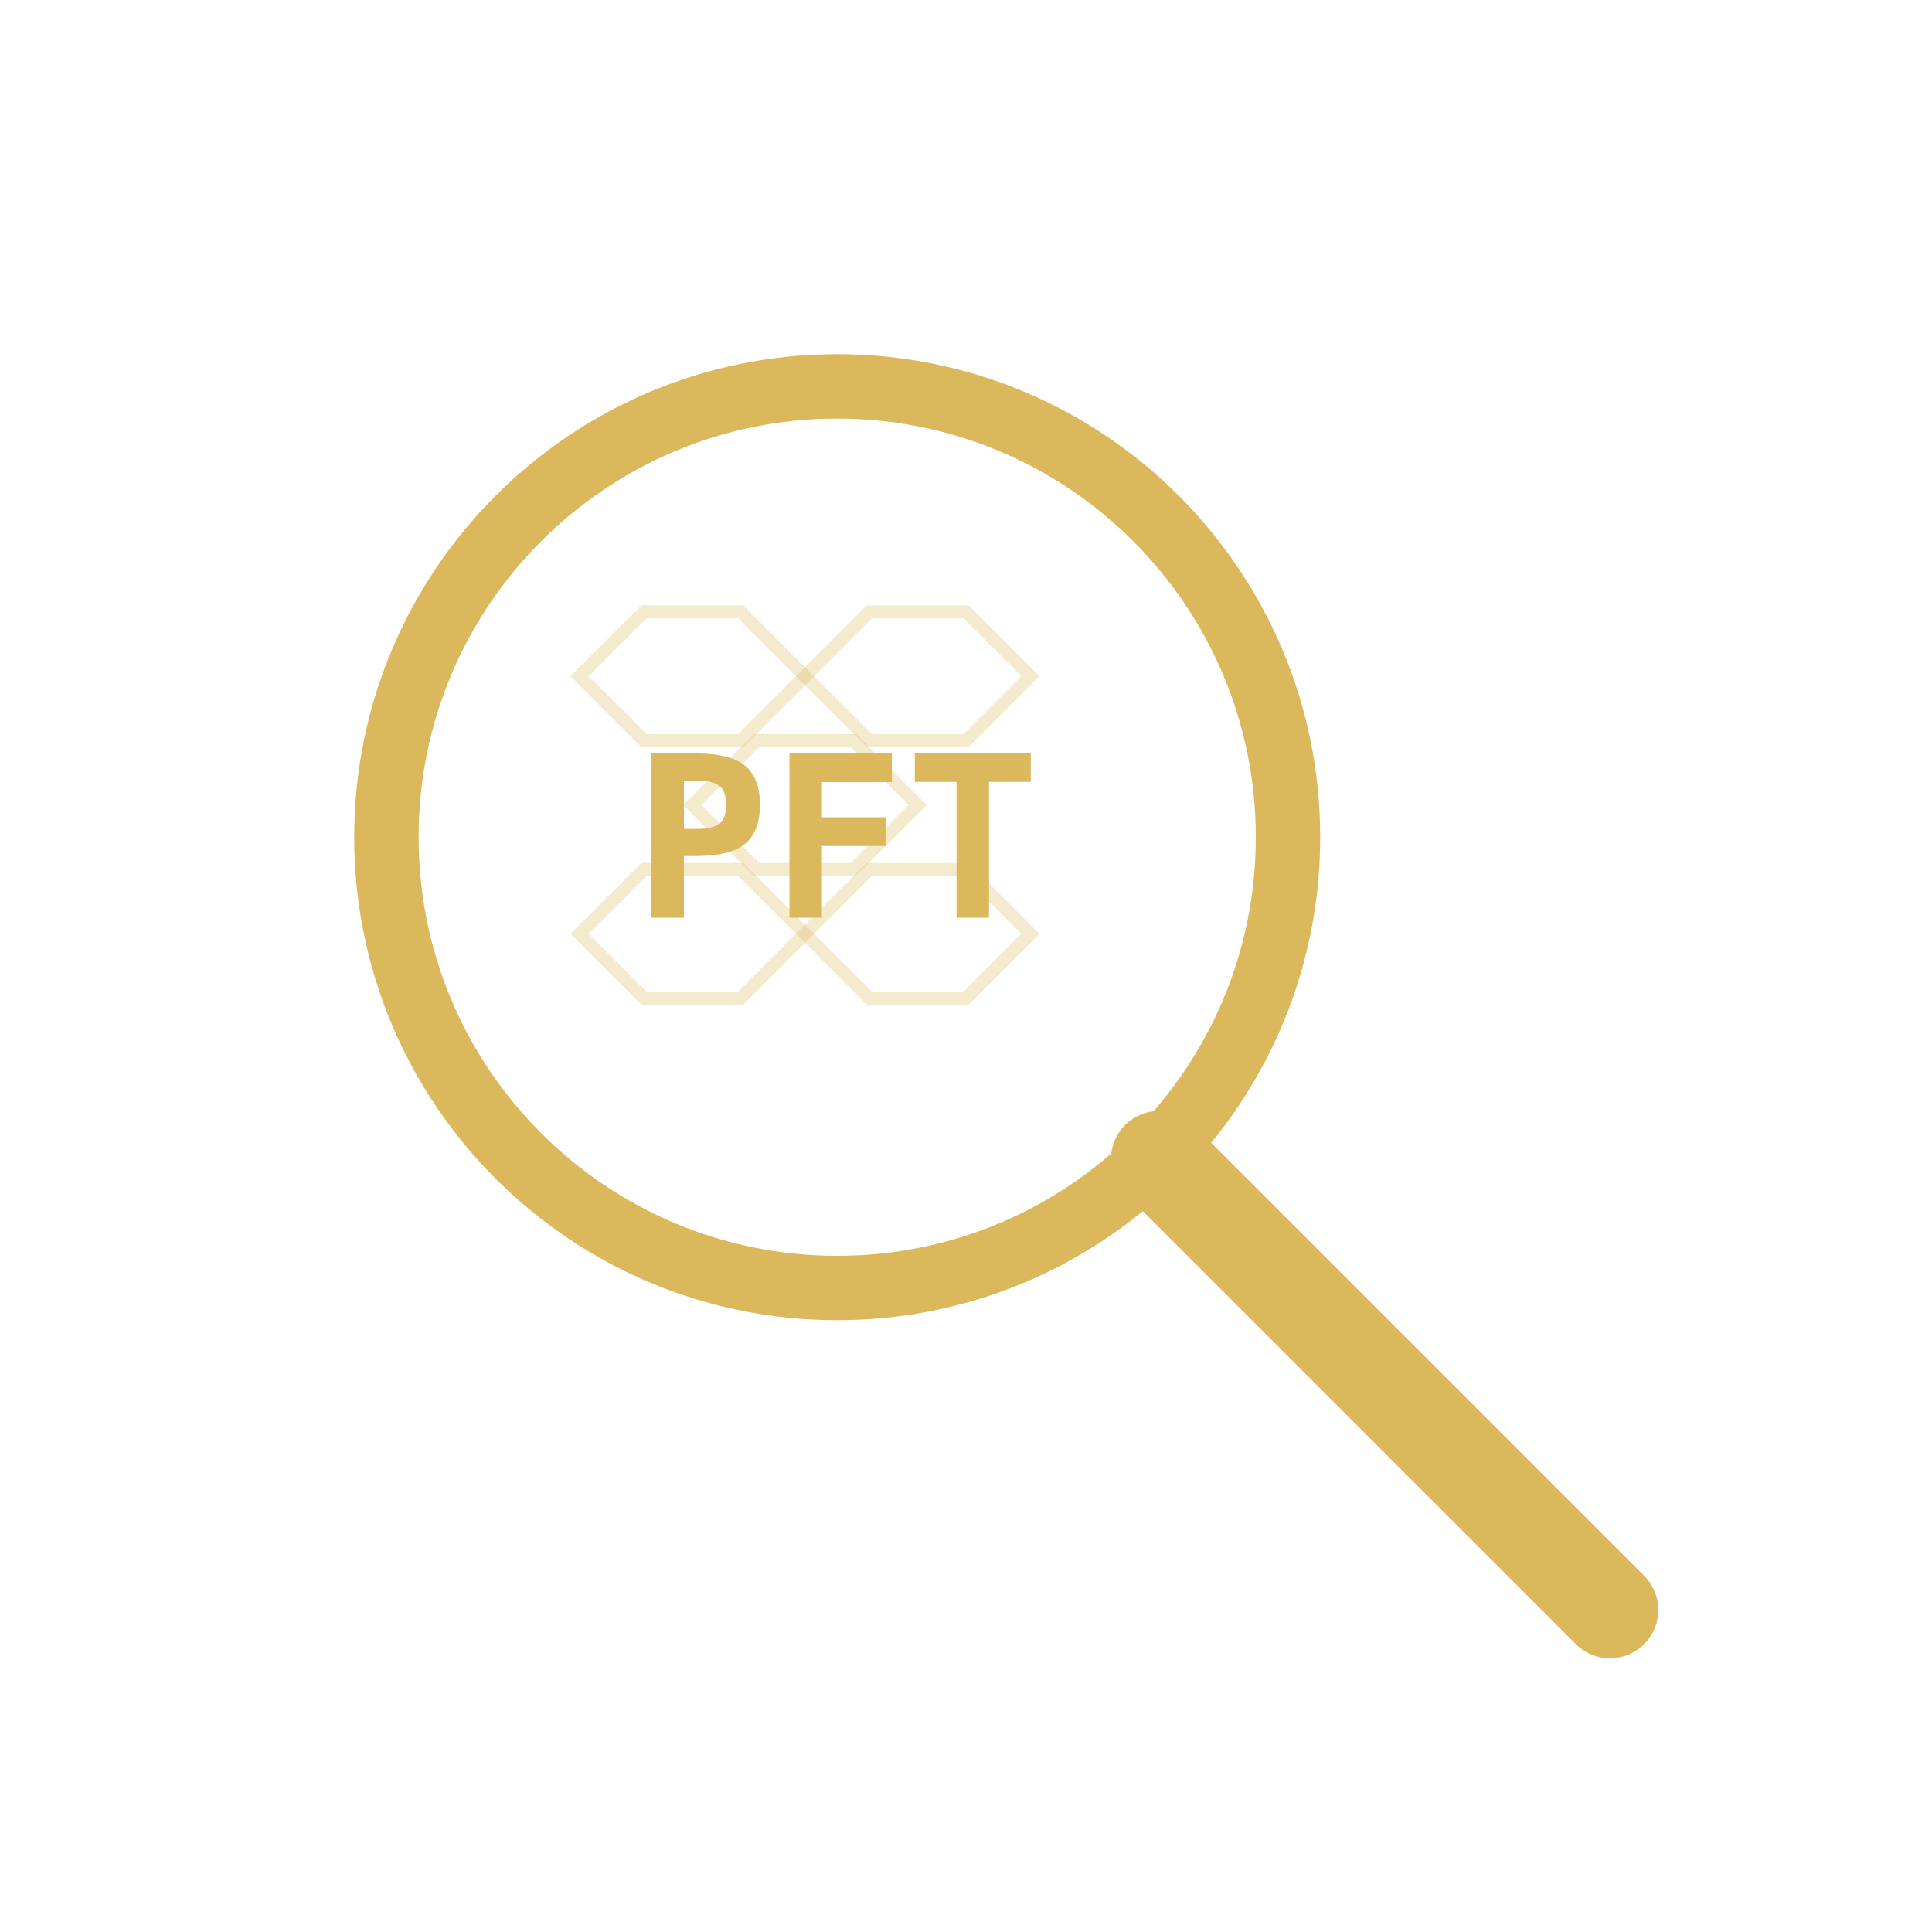
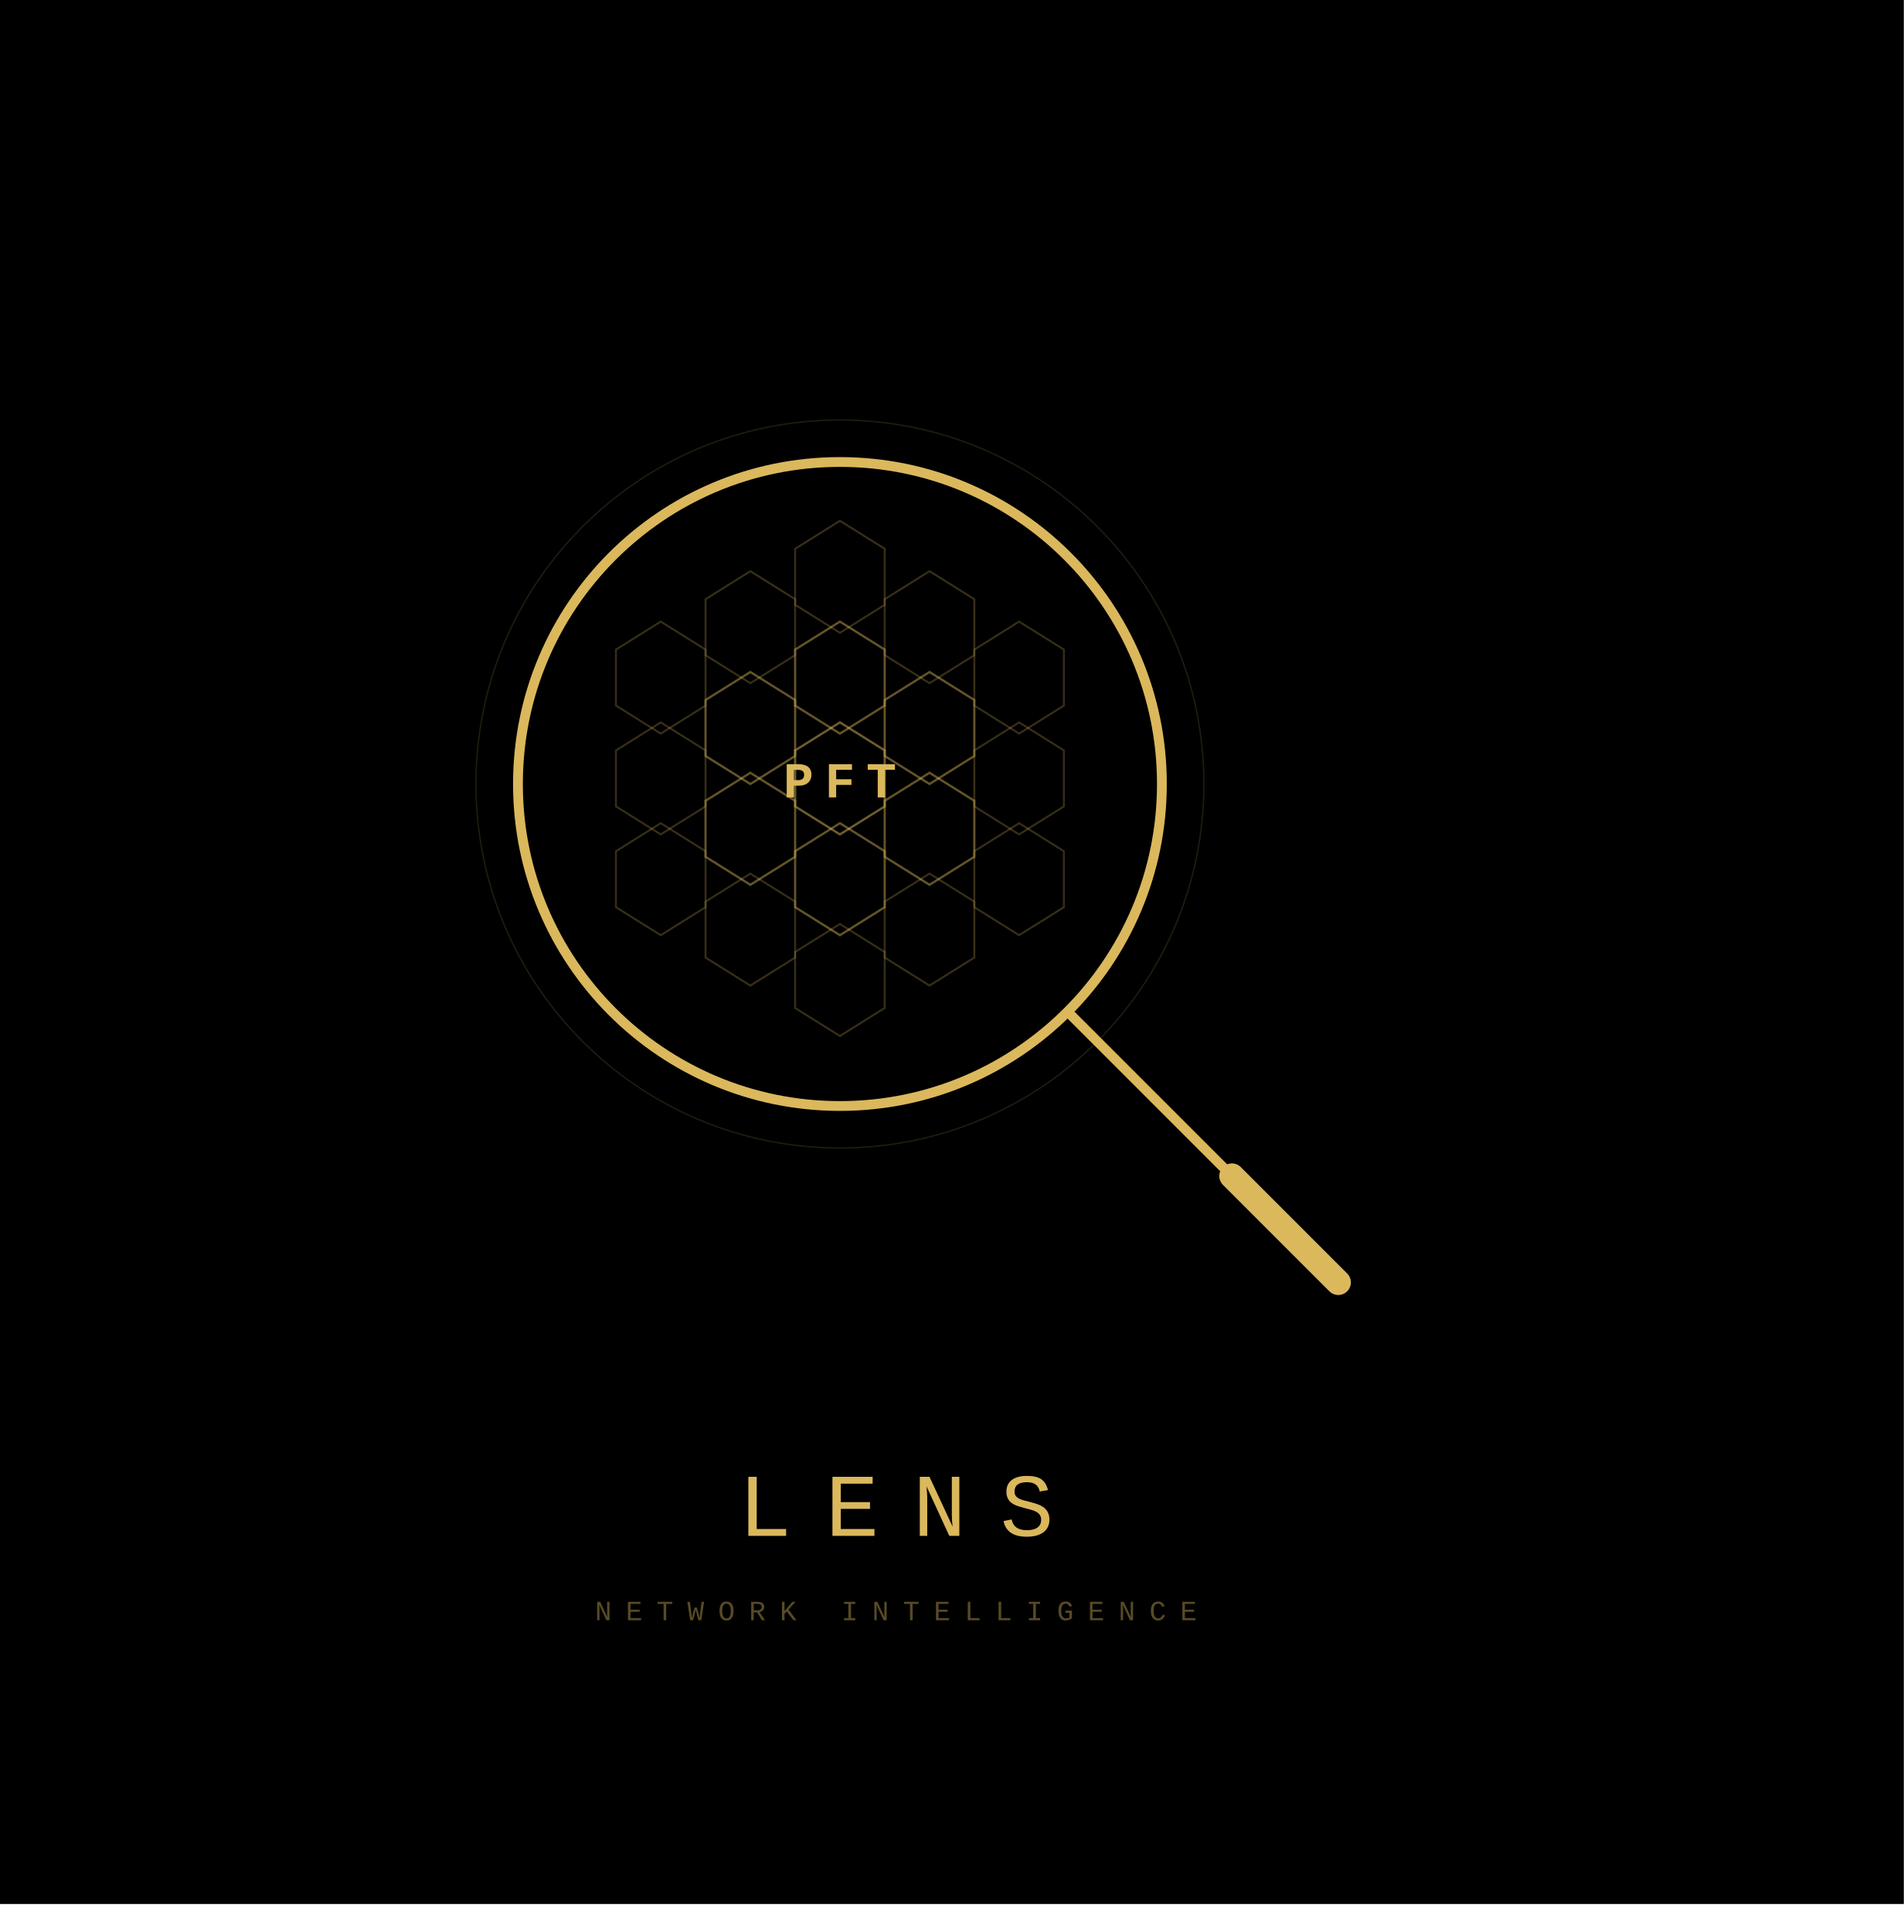
- <svg xmlns="http://www.w3.org/2000/svg" viewBox="0 0 120 120" width="120" height="120">
-   <circle cx="52" cy="52" r="28" fill="none" stroke="#dbb85c" stroke-width="4" />
-   <line x1="72" y1="72" x2="100" y2="100" stroke="#dbb85c" stroke-width="6" stroke-linecap="round" />
-   <text x="52" y="57" text-anchor="middle" font-family="monospace" font-size="14" font-weight="700" fill="#dbb85c">PFT</text>
-   <path d="M36,42 L40,38 L46,38 L50,42 L46,46 L40,46 Z" fill="none" stroke="#dbb85c" stroke-width="0.8" opacity="0.3" />
-   <path d="M50,42 L54,38 L60,38 L64,42 L60,46 L54,46 Z" fill="none" stroke="#dbb85c" stroke-width="0.8" opacity="0.3" />
-   <path d="M43,50 L47,46 L53,46 L57,50 L53,54 L47,54 Z" fill="none" stroke="#dbb85c" stroke-width="0.8" opacity="0.3" />
-   <path d="M36,58 L40,54 L46,54 L50,58 L46,62 L40,62 Z" fill="none" stroke="#dbb85c" stroke-width="0.8" opacity="0.3" />
-   <path d="M50,58 L54,54 L60,54 L64,58 L60,62 L54,62 Z" fill="none" stroke="#dbb85c" stroke-width="0.8" opacity="0.3" />
+ <svg xmlns="http://www.w3.org/2000/svg" width="100%" viewBox="0 0 680 690">
+   <rect width="680" height="680" fill="#000000" style="fill:rgb(0, 0, 0);stroke:none;color:rgb(0, 0, 0);stroke-width:1px;stroke-linecap:butt;stroke-linejoin:miter;opacity:1;font-family:&quot;Anthropic Sans&quot;, -apple-system, &quot;system-ui&quot;, &quot;Segoe UI&quot;, sans-serif;font-size:16px;font-weight:400;text-anchor:start;dominant-baseline:auto" />
+   <circle cx="300" cy="280" r="130" fill="none" stroke="#DBB85C" stroke-width="0.5" opacity="0.15" style="fill:none;stroke:rgb(219, 184, 92);color:rgb(0, 0, 0);stroke-width:0.5px;stroke-linecap:butt;stroke-linejoin:miter;opacity:0.15;font-family:&quot;Anthropic Sans&quot;, -apple-system, &quot;system-ui&quot;, &quot;Segoe UI&quot;, sans-serif;font-size:16px;font-weight:400;text-anchor:start;dominant-baseline:auto" />
+   <circle cx="300" cy="280" r="115" fill="none" stroke="#DBB85C" stroke-width="3.5" style="fill:none;stroke:rgb(219, 184, 92);color:rgb(0, 0, 0);stroke-width:3.5px;stroke-linecap:butt;stroke-linejoin:miter;opacity:1;font-family:&quot;Anthropic Sans&quot;, -apple-system, &quot;system-ui&quot;, &quot;Segoe UI&quot;, sans-serif;font-size:16px;font-weight:400;text-anchor:start;dominant-baseline:auto" />
+   <polygon points="300,258 316,268 316,288 300,298 284,288 284,268" fill="none" stroke="#DBB85C" stroke-width="0.8" opacity="0.5" style="fill:none;stroke:rgb(219, 184, 92);color:rgb(0, 0, 0);stroke-width:0.8px;stroke-linecap:butt;stroke-linejoin:miter;opacity:0.5;font-family:&quot;Anthropic Sans&quot;, -apple-system, &quot;system-ui&quot;, &quot;Segoe UI&quot;, sans-serif;font-size:16px;font-weight:400;text-anchor:start;dominant-baseline:auto" />
+   <polygon points="300,222 316,232 316,252 300,262 284,252 284,232" fill="none" stroke="#DBB85C" stroke-width="0.8" opacity="0.45" style="fill:none;stroke:rgb(219, 184, 92);color:rgb(0, 0, 0);stroke-width:0.8px;stroke-linecap:butt;stroke-linejoin:miter;opacity:0.45;font-family:&quot;Anthropic Sans&quot;, -apple-system, &quot;system-ui&quot;, &quot;Segoe UI&quot;, sans-serif;font-size:16px;font-weight:400;text-anchor:start;dominant-baseline:auto" />
+   <polygon points="332,240 348,250 348,270 332,280 316,270 316,250" fill="none" stroke="#DBB85C" stroke-width="0.8" opacity="0.45" style="fill:none;stroke:rgb(219, 184, 92);color:rgb(0, 0, 0);stroke-width:0.8px;stroke-linecap:butt;stroke-linejoin:miter;opacity:0.45;font-family:&quot;Anthropic Sans&quot;, -apple-system, &quot;system-ui&quot;, &quot;Segoe UI&quot;, sans-serif;font-size:16px;font-weight:400;text-anchor:start;dominant-baseline:auto" />
+   <polygon points="332,276 348,286 348,306 332,316 316,306 316,286" fill="none" stroke="#DBB85C" stroke-width="0.8" opacity="0.45" style="fill:none;stroke:rgb(219, 184, 92);color:rgb(0, 0, 0);stroke-width:0.8px;stroke-linecap:butt;stroke-linejoin:miter;opacity:0.45;font-family:&quot;Anthropic Sans&quot;, -apple-system, &quot;system-ui&quot;, &quot;Segoe UI&quot;, sans-serif;font-size:16px;font-weight:400;text-anchor:start;dominant-baseline:auto" />
+   <polygon points="300,294 316,304 316,324 300,334 284,324 284,304" fill="none" stroke="#DBB85C" stroke-width="0.8" opacity="0.45" style="fill:none;stroke:rgb(219, 184, 92);color:rgb(0, 0, 0);stroke-width:0.8px;stroke-linecap:butt;stroke-linejoin:miter;opacity:0.45;font-family:&quot;Anthropic Sans&quot;, -apple-system, &quot;system-ui&quot;, &quot;Segoe UI&quot;, sans-serif;font-size:16px;font-weight:400;text-anchor:start;dominant-baseline:auto" />
+   <polygon points="268,276 284,286 284,306 268,316 252,306 252,286" fill="none" stroke="#DBB85C" stroke-width="0.8" opacity="0.45" style="fill:none;stroke:rgb(219, 184, 92);color:rgb(0, 0, 0);stroke-width:0.8px;stroke-linecap:butt;stroke-linejoin:miter;opacity:0.45;font-family:&quot;Anthropic Sans&quot;, -apple-system, &quot;system-ui&quot;, &quot;Segoe UI&quot;, sans-serif;font-size:16px;font-weight:400;text-anchor:start;dominant-baseline:auto" />
+   <polygon points="268,240 284,250 284,270 268,280 252,270 252,250" fill="none" stroke="#DBB85C" stroke-width="0.8" opacity="0.45" style="fill:none;stroke:rgb(219, 184, 92);color:rgb(0, 0, 0);stroke-width:0.8px;stroke-linecap:butt;stroke-linejoin:miter;opacity:0.45;font-family:&quot;Anthropic Sans&quot;, -apple-system, &quot;system-ui&quot;, &quot;Segoe UI&quot;, sans-serif;font-size:16px;font-weight:400;text-anchor:start;dominant-baseline:auto" />
+   <polygon points="300,186 316,196 316,216 300,226 284,216 284,196" fill="none" stroke="#DBB85C" stroke-width="0.7" opacity="0.25" style="fill:none;stroke:rgb(219, 184, 92);color:rgb(0, 0, 0);stroke-width:0.7px;stroke-linecap:butt;stroke-linejoin:miter;opacity:0.25;font-family:&quot;Anthropic Sans&quot;, -apple-system, &quot;system-ui&quot;, &quot;Segoe UI&quot;, sans-serif;font-size:16px;font-weight:400;text-anchor:start;dominant-baseline:auto" />
+   <polygon points="332,204 348,214 348,234 332,244 316,234 316,214" fill="none" stroke="#DBB85C" stroke-width="0.7" opacity="0.25" style="fill:none;stroke:rgb(219, 184, 92);color:rgb(0, 0, 0);stroke-width:0.7px;stroke-linecap:butt;stroke-linejoin:miter;opacity:0.25;font-family:&quot;Anthropic Sans&quot;, -apple-system, &quot;system-ui&quot;, &quot;Segoe UI&quot;, sans-serif;font-size:16px;font-weight:400;text-anchor:start;dominant-baseline:auto" />
+   <polygon points="364,222 380,232 380,252 364,262 348,252 348,232" fill="none" stroke="#DBB85C" stroke-width="0.7" opacity="0.25" style="fill:none;stroke:rgb(219, 184, 92);color:rgb(0, 0, 0);stroke-width:0.7px;stroke-linecap:butt;stroke-linejoin:miter;opacity:0.25;font-family:&quot;Anthropic Sans&quot;, -apple-system, &quot;system-ui&quot;, &quot;Segoe UI&quot;, sans-serif;font-size:16px;font-weight:400;text-anchor:start;dominant-baseline:auto" />
+   <polygon points="364,258 380,268 380,288 364,298 348,288 348,268" fill="none" stroke="#DBB85C" stroke-width="0.7" opacity="0.25" style="fill:none;stroke:rgb(219, 184, 92);color:rgb(0, 0, 0);stroke-width:0.7px;stroke-linecap:butt;stroke-linejoin:miter;opacity:0.25;font-family:&quot;Anthropic Sans&quot;, -apple-system, &quot;system-ui&quot;, &quot;Segoe UI&quot;, sans-serif;font-size:16px;font-weight:400;text-anchor:start;dominant-baseline:auto" />
+   <polygon points="364,294 380,304 380,324 364,334 348,324 348,304" fill="none" stroke="#DBB85C" stroke-width="0.7" opacity="0.25" style="fill:none;stroke:rgb(219, 184, 92);color:rgb(0, 0, 0);stroke-width:0.7px;stroke-linecap:butt;stroke-linejoin:miter;opacity:0.25;font-family:&quot;Anthropic Sans&quot;, -apple-system, &quot;system-ui&quot;, &quot;Segoe UI&quot;, sans-serif;font-size:16px;font-weight:400;text-anchor:start;dominant-baseline:auto" />
+   <polygon points="332,312 348,322 348,342 332,352 316,342 316,322" fill="none" stroke="#DBB85C" stroke-width="0.7" opacity="0.25" style="fill:none;stroke:rgb(219, 184, 92);color:rgb(0, 0, 0);stroke-width:0.7px;stroke-linecap:butt;stroke-linejoin:miter;opacity:0.25;font-family:&quot;Anthropic Sans&quot;, -apple-system, &quot;system-ui&quot;, &quot;Segoe UI&quot;, sans-serif;font-size:16px;font-weight:400;text-anchor:start;dominant-baseline:auto" />
+   <polygon points="300,330 316,340 316,360 300,370 284,360 284,340" fill="none" stroke="#DBB85C" stroke-width="0.7" opacity="0.25" style="fill:none;stroke:rgb(219, 184, 92);color:rgb(0, 0, 0);stroke-width:0.7px;stroke-linecap:butt;stroke-linejoin:miter;opacity:0.25;font-family:&quot;Anthropic Sans&quot;, -apple-system, &quot;system-ui&quot;, &quot;Segoe UI&quot;, sans-serif;font-size:16px;font-weight:400;text-anchor:start;dominant-baseline:auto" />
+   <polygon points="268,312 284,322 284,342 268,352 252,342 252,322" fill="none" stroke="#DBB85C" stroke-width="0.7" opacity="0.25" style="fill:none;stroke:rgb(219, 184, 92);color:rgb(0, 0, 0);stroke-width:0.7px;stroke-linecap:butt;stroke-linejoin:miter;opacity:0.25;font-family:&quot;Anthropic Sans&quot;, -apple-system, &quot;system-ui&quot;, &quot;Segoe UI&quot;, sans-serif;font-size:16px;font-weight:400;text-anchor:start;dominant-baseline:auto" />
+   <polygon points="236,294 252,304 252,324 236,334 220,324 220,304" fill="none" stroke="#DBB85C" stroke-width="0.7" opacity="0.25" style="fill:none;stroke:rgb(219, 184, 92);color:rgb(0, 0, 0);stroke-width:0.7px;stroke-linecap:butt;stroke-linejoin:miter;opacity:0.25;font-family:&quot;Anthropic Sans&quot;, -apple-system, &quot;system-ui&quot;, &quot;Segoe UI&quot;, sans-serif;font-size:16px;font-weight:400;text-anchor:start;dominant-baseline:auto" />
+   <polygon points="236,258 252,268 252,288 236,298 220,288 220,268" fill="none" stroke="#DBB85C" stroke-width="0.7" opacity="0.25" style="fill:none;stroke:rgb(219, 184, 92);color:rgb(0, 0, 0);stroke-width:0.7px;stroke-linecap:butt;stroke-linejoin:miter;opacity:0.25;font-family:&quot;Anthropic Sans&quot;, -apple-system, &quot;system-ui&quot;, &quot;Segoe UI&quot;, sans-serif;font-size:16px;font-weight:400;text-anchor:start;dominant-baseline:auto" />
+   <polygon points="236,222 252,232 252,252 236,262 220,252 220,232" fill="none" stroke="#DBB85C" stroke-width="0.7" opacity="0.25" style="fill:none;stroke:rgb(219, 184, 92);color:rgb(0, 0, 0);stroke-width:0.7px;stroke-linecap:butt;stroke-linejoin:miter;opacity:0.25;font-family:&quot;Anthropic Sans&quot;, -apple-system, &quot;system-ui&quot;, &quot;Segoe UI&quot;, sans-serif;font-size:16px;font-weight:400;text-anchor:start;dominant-baseline:auto" />
+   <polygon points="268,204 284,214 284,234 268,244 252,234 252,214" fill="none" stroke="#DBB85C" stroke-width="0.7" opacity="0.25" style="fill:none;stroke:rgb(219, 184, 92);color:rgb(0, 0, 0);stroke-width:0.7px;stroke-linecap:butt;stroke-linejoin:miter;opacity:0.25;font-family:&quot;Anthropic Sans&quot;, -apple-system, &quot;system-ui&quot;, &quot;Segoe UI&quot;, sans-serif;font-size:16px;font-weight:400;text-anchor:start;dominant-baseline:auto" />
+   <text x="300" y="280" text-anchor="middle" dominant-baseline="central" font-family="'SF Mono','Fira Code','Courier New',monospace" font-size="18" fill="#DBB85C" letter-spacing="4" font-weight="600" style="fill:rgb(219, 184, 92);stroke:none;color:rgb(0, 0, 0);stroke-width:1px;stroke-linecap:butt;stroke-linejoin:miter;opacity:1;font-family:&quot;SF Mono&quot;, &quot;Fira Code&quot;, &quot;Courier New&quot;, monospace;font-size:18px;font-weight:600;text-anchor:middle;dominant-baseline:central">PFT</text>
+   <line x1="382" y1="362" x2="448" y2="428" stroke="#DBB85C" stroke-width="3.5" stroke-linecap="round" style="fill:rgb(0, 0, 0);stroke:rgb(219, 184, 92);color:rgb(0, 0, 0);stroke-width:3.5px;stroke-linecap:round;stroke-linejoin:miter;opacity:1;font-family:&quot;Anthropic Sans&quot;, -apple-system, &quot;system-ui&quot;, &quot;Segoe UI&quot;, sans-serif;font-size:16px;font-weight:400;text-anchor:start;dominant-baseline:auto" />
+   <line x1="440" y1="420" x2="478" y2="458" stroke="#DBB85C" stroke-width="9" stroke-linecap="round" style="fill:rgb(0, 0, 0);stroke:rgb(219, 184, 92);color:rgb(0, 0, 0);stroke-width:9px;stroke-linecap:round;stroke-linejoin:miter;opacity:1;font-family:&quot;Anthropic Sans&quot;, -apple-system, &quot;system-ui&quot;, &quot;Segoe UI&quot;, sans-serif;font-size:16px;font-weight:400;text-anchor:start;dominant-baseline:auto" />
+   <text x="320" y="540" text-anchor="middle" dominant-baseline="central" font-family="'SF Mono','Fira Code','Courier New',monospace" font-size="32" fill="#DBB85C" letter-spacing="12" font-weight="500" style="fill:rgb(219, 184, 92);stroke:none;color:rgb(0, 0, 0);stroke-width:1px;stroke-linecap:butt;stroke-linejoin:miter;opacity:1;font-family:&quot;SF Mono&quot;, &quot;Fira Code&quot;, &quot;Courier New&quot;, monospace;font-size:32px;font-weight:500;text-anchor:middle;dominant-baseline:central">LENS</text>
+   <text x="320" y="576" text-anchor="middle" dominant-baseline="central" font-family="'SF Mono','Fira Code','Courier New',monospace" font-size="10" fill="#DBB85C" opacity="0.4" letter-spacing="5" style="fill:rgb(219, 184, 92);stroke:none;color:rgb(0, 0, 0);stroke-width:1px;stroke-linecap:butt;stroke-linejoin:miter;opacity:0.4;font-family:&quot;SF Mono&quot;, &quot;Fira Code&quot;, &quot;Courier New&quot;, monospace;font-size:10px;font-weight:400;text-anchor:middle;dominant-baseline:central">NETWORK INTELLIGENCE</text>
</svg>
